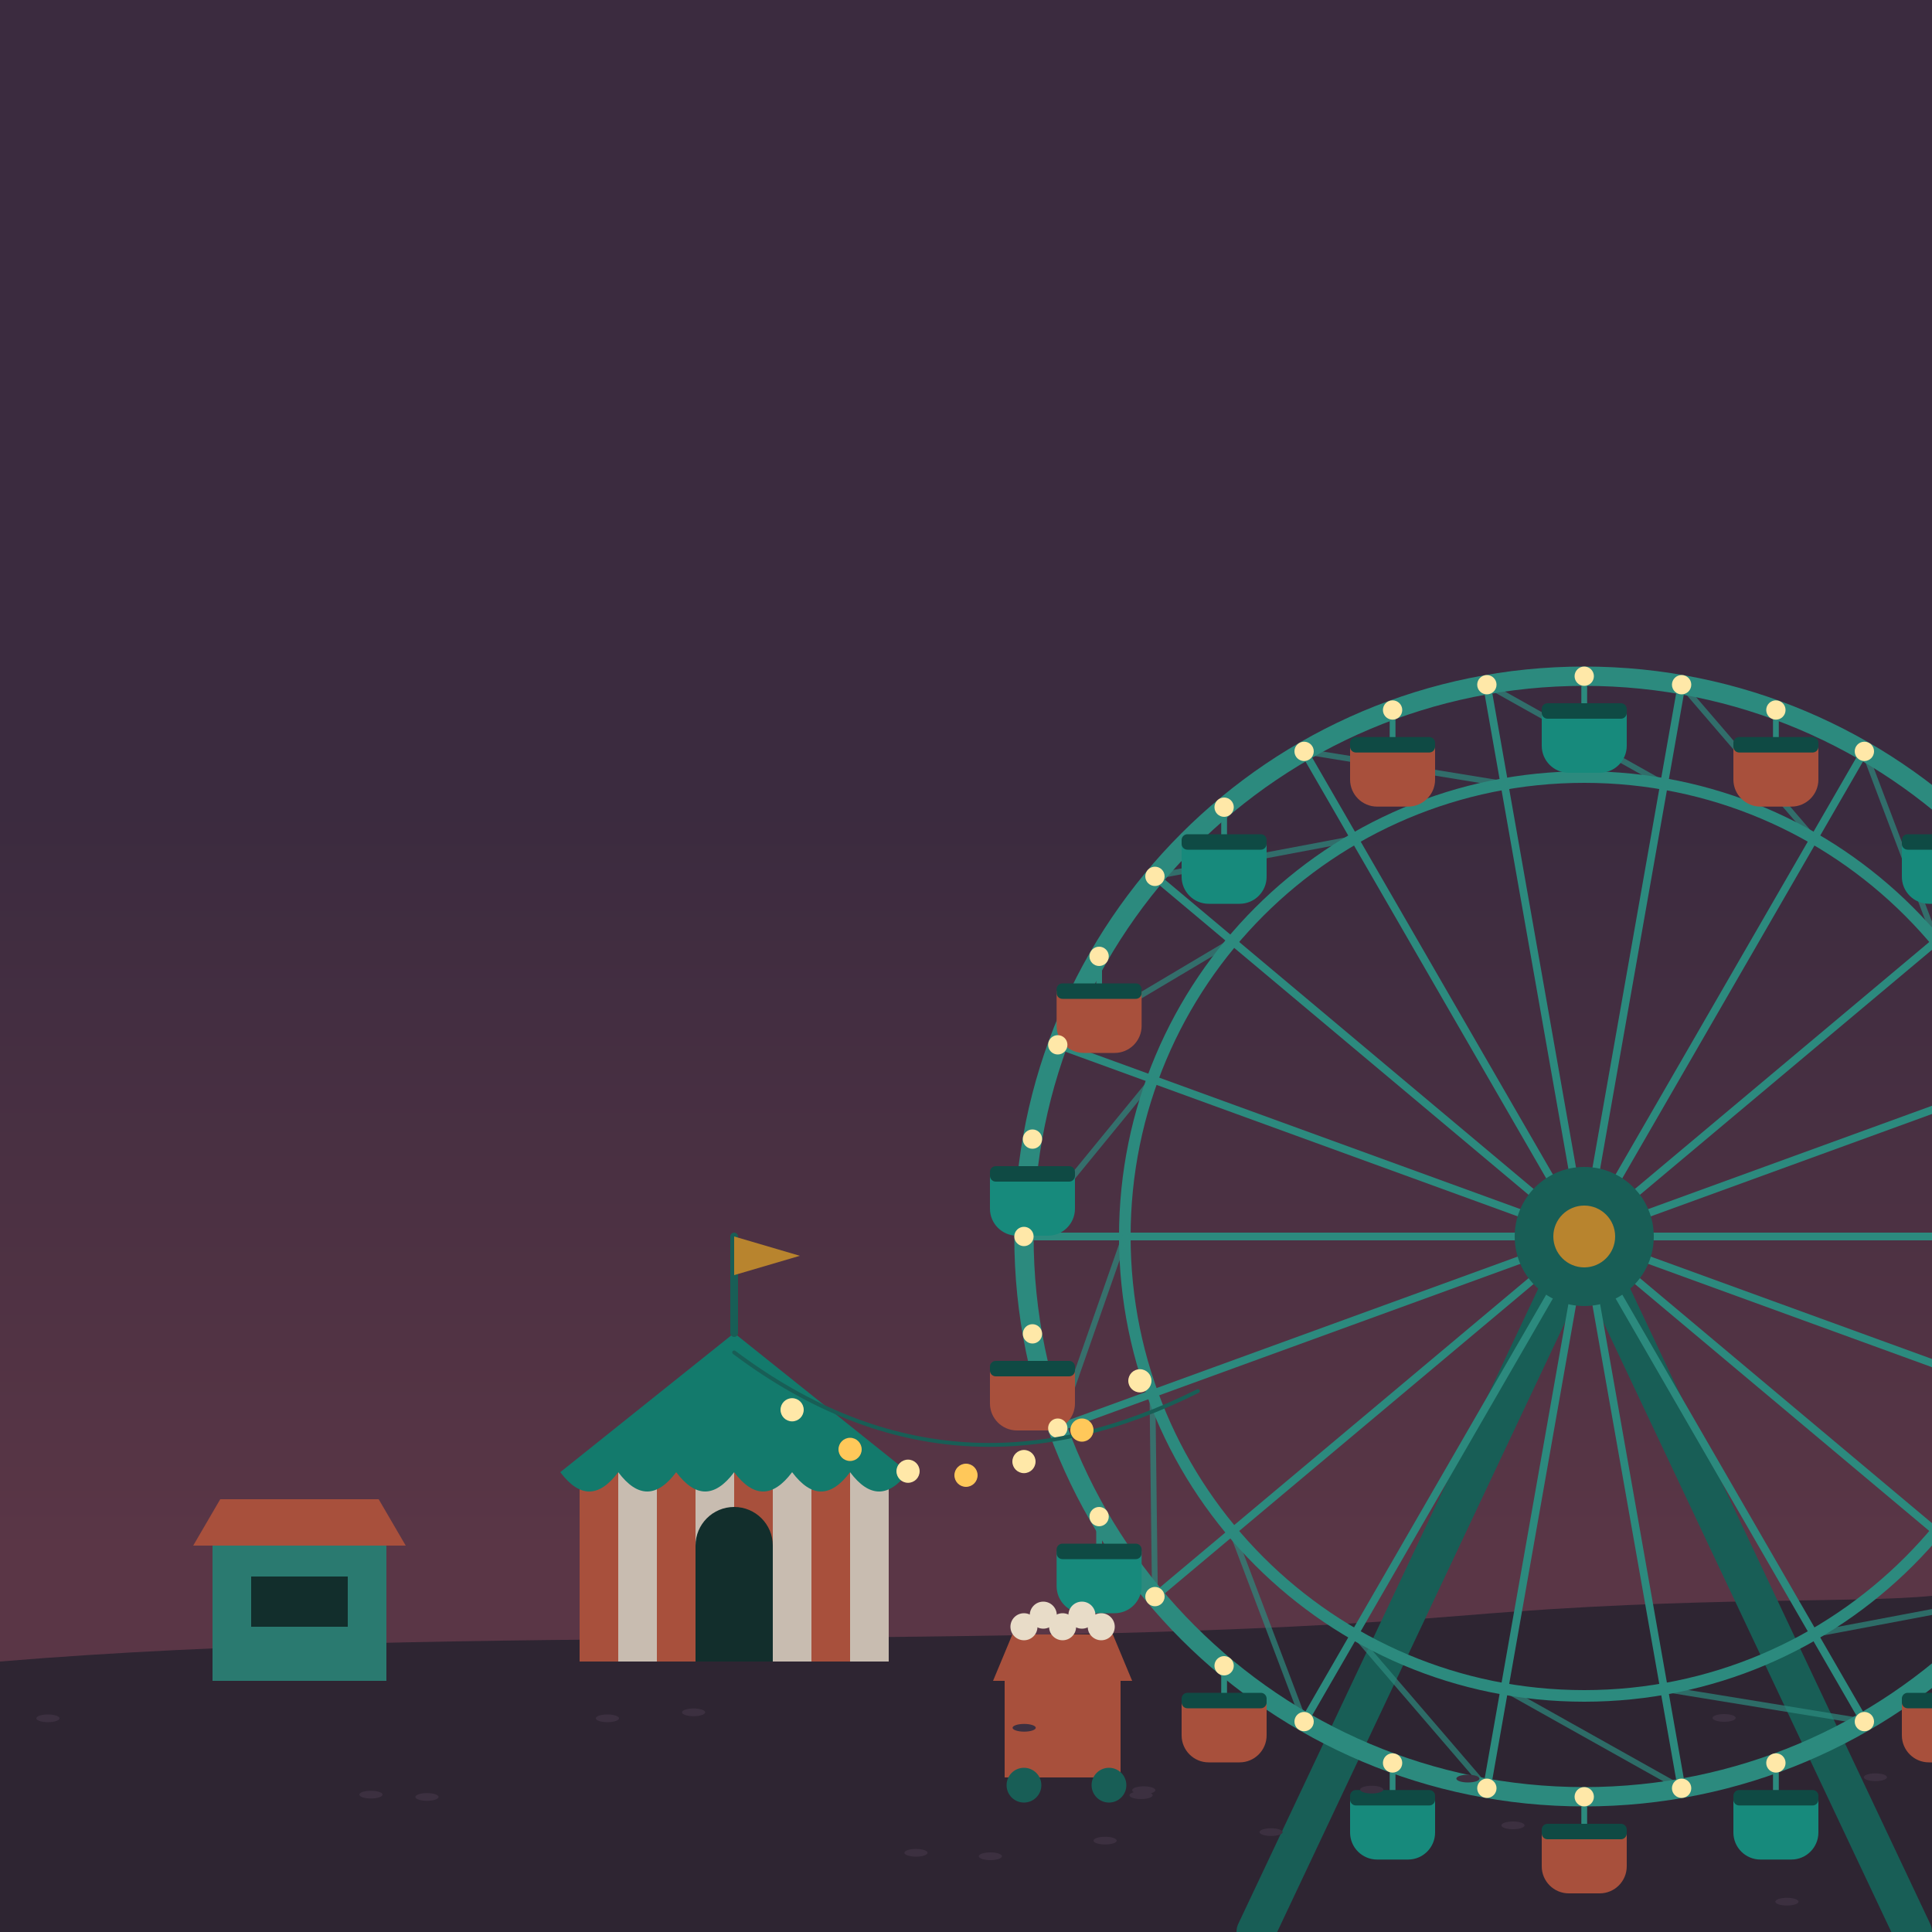
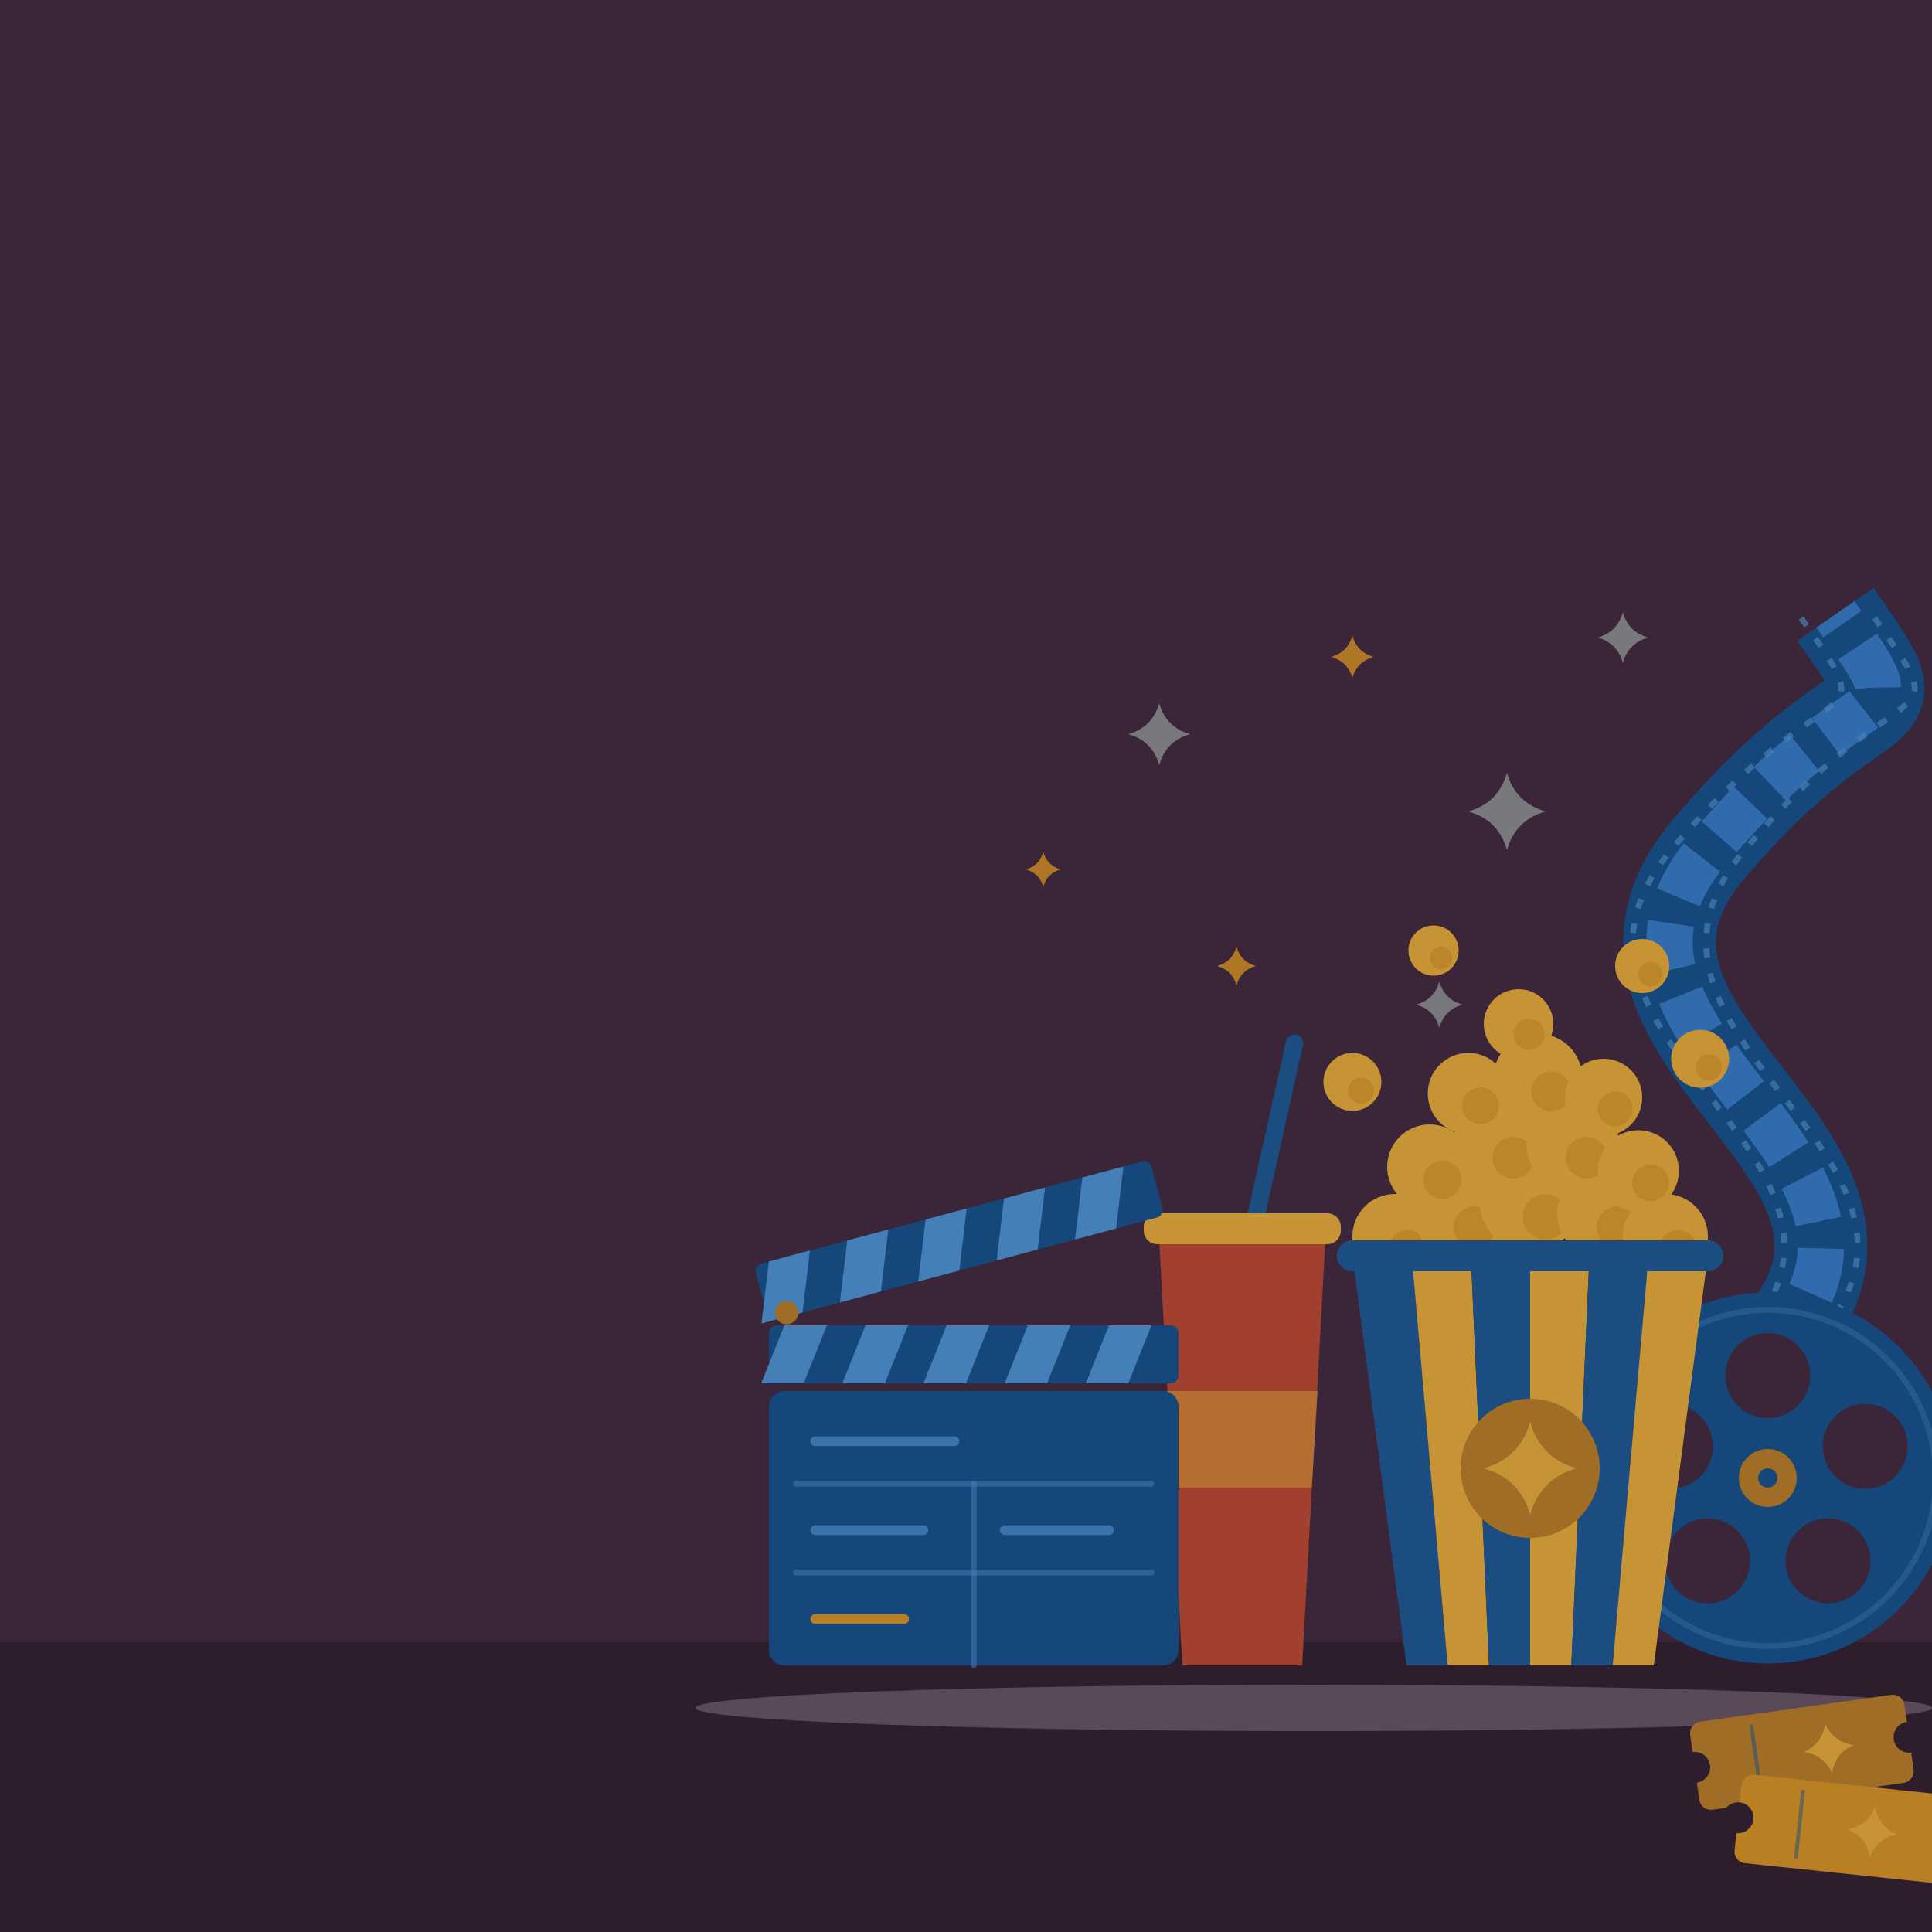
<svg xmlns="http://www.w3.org/2000/svg" viewBox="0 0 1000 1000" width="1000" height="1000">
-   <defs>
-     <linearGradient id="sky" x1="0" y1="0" x2="0" y2="1">
-       <stop offset="0.42" stop-color="#3b2b3f" />
-       <stop offset="0.8" stop-color="#5a3646" />
-     </linearGradient>
-   </defs>
-   <rect x="0" y="0" width="1000" height="1000" fill="url(#sky)" />
-   <path d="M0 860C240 840 520 856 760 836C880 826 960 830 1000 826L1000 1000L0 1000Z" fill="#2e2532" />
-   <path d="M820 640L650 1000M820 640L990 1000" fill="none" stroke="#185e56" stroke-width="20" stroke-linecap="round" stroke-linejoin="round" />
-   <circle cx="820" cy="640" r="290" fill="none" stroke="#2c8a7e" stroke-width="10" stroke-linecap="round" stroke-linejoin="round" />
-   <circle cx="820" cy="640" r="237.8" fill="none" stroke="#2c8a7e" stroke-width="6" stroke-linecap="round" stroke-linejoin="round" />
-   <path d="M820 640L1110 640M820 640L1092.5 739.2M820 640L1042.2 826.4M820 640L965 891.1M820 640L870.4 925.6M820 640L769.6 925.6M820 640L675 891.1M820 640L597.8 826.4M820 640L547.5 739.2M820 640L530 640M820 640L547.5 540.8M820 640L597.8 453.6M820 640L675 388.9M820 640L769.6 354.4M820 640L870.4 354.4M820 640L965 388.9M820 640L1042.2 453.6M820 640L1092.5 540.8" fill="none" stroke="#2c8a7e" stroke-width="4" stroke-linecap="round" stroke-linejoin="round" />
-   <path d="M1110 640L1043.5 721.3M1092.5 739.2L1002.2 792.9M1042.2 826.4L938.9 845.9M965 891.1L861.3 874.2M870.4 925.6L778.7 874.2M769.6 925.6L701.1 845.9M675 891.1L637.8 792.9M597.8 826.4L596.5 721.3M547.5 739.2L582.2 640M530 640L596.5 558.7M547.5 540.8L637.8 487.1M597.8 453.6L701.1 434.1M675 388.9L778.7 405.8M769.6 354.4L861.3 405.8M870.4 354.4L938.9 434.1M965 388.9L1002.2 487.1M1042.2 453.6L1043.5 558.7M1092.5 540.8L1057.8 640" fill="none" stroke="#2c8a7e" stroke-width="3" stroke-linecap="round" stroke-linejoin="round" opacity="0.7" />
-   <circle cx="820" cy="640" r="36" fill="#185e56" />
-   <circle cx="820" cy="640" r="16" fill="#b8842e" />
-   <path d="M1105.6 690.4L1105.6 708.4" fill="none" stroke="#2c8a7e" stroke-width="3" stroke-linecap="round" stroke-linejoin="round" />
-   <path d="M1083.6 708.4h44v18a14 14 0 0 1 -14 14h-16a14 14 0 0 1 -14 -14Z" fill="#a8503c" />
-   <rect x="1083.6" y="704.4" width="44" height="8" rx="3" fill="#0f4a44" />
-   <path d="M1071.1 785L1071.1 803" fill="none" stroke="#2c8a7e" stroke-width="3" stroke-linecap="round" stroke-linejoin="round" />
-   <path d="M1049.1 803h44v18a14 14 0 0 1 -14 14h-16a14 14 0 0 1 -14 -14Z" fill="#178a7c" />
-   <rect x="1049.1" y="799" width="44" height="8" rx="3" fill="#0f4a44" />
-   <path d="M1006.4 862.2L1006.4 880.2" fill="none" stroke="#2c8a7e" stroke-width="3" stroke-linecap="round" stroke-linejoin="round" />
-   <path d="M984.4 880.2h44v18a14 14 0 0 1 -14 14h-16a14 14 0 0 1 -14 -14Z" fill="#a8503c" />
-   <rect x="984.4" y="876.2" width="44" height="8" rx="3" fill="#0f4a44" />
-   <path d="M919.2 912.5L919.2 930.5" fill="none" stroke="#2c8a7e" stroke-width="3" stroke-linecap="round" stroke-linejoin="round" />
-   <path d="M897.2 930.5h44v18a14 14 0 0 1 -14 14h-16a14 14 0 0 1 -14 -14Z" fill="#178a7c" />
-   <rect x="897.2" y="926.5" width="44" height="8" rx="3" fill="#0f4a44" />
-   <path d="M820 930L820 948" fill="none" stroke="#2c8a7e" stroke-width="3" stroke-linecap="round" stroke-linejoin="round" />
-   <path d="M798 948h44v18a14 14 0 0 1 -14 14h-16a14 14 0 0 1 -14 -14Z" fill="#a8503c" />
-   <rect x="798" y="944" width="44" height="8" rx="3" fill="#0f4a44" />
-   <path d="M720.8 912.5L720.8 930.5" fill="none" stroke="#2c8a7e" stroke-width="3" stroke-linecap="round" stroke-linejoin="round" />
-   <path d="M698.8 930.5h44v18a14 14 0 0 1 -14 14h-16a14 14 0 0 1 -14 -14Z" fill="#178a7c" />
-   <rect x="698.8" y="926.5" width="44" height="8" rx="3" fill="#0f4a44" />
-   <path d="M633.6 862.2L633.6 880.2" fill="none" stroke="#2c8a7e" stroke-width="3" stroke-linecap="round" stroke-linejoin="round" />
-   <path d="M611.6 880.2h44v18a14 14 0 0 1 -14 14h-16a14 14 0 0 1 -14 -14Z" fill="#a8503c" />
-   <rect x="611.6" y="876.2" width="44" height="8" rx="3" fill="#0f4a44" />
-   <path d="M568.9 785L568.9 803" fill="none" stroke="#2c8a7e" stroke-width="3" stroke-linecap="round" stroke-linejoin="round" />
-   <path d="M546.9 803h44v18a14 14 0 0 1 -14 14h-16a14 14 0 0 1 -14 -14Z" fill="#178a7c" />
-   <rect x="546.9" y="799" width="44" height="8" rx="3" fill="#0f4a44" />
-   <path d="M534.4 690.4L534.4 708.4" fill="none" stroke="#2c8a7e" stroke-width="3" stroke-linecap="round" stroke-linejoin="round" />
-   <path d="M512.4 708.4h44v18a14 14 0 0 1 -14 14h-16a14 14 0 0 1 -14 -14Z" fill="#a8503c" />
-   <rect x="512.4" y="704.4" width="44" height="8" rx="3" fill="#0f4a44" />
-   <path d="M534.4 589.6L534.4 607.6" fill="none" stroke="#2c8a7e" stroke-width="3" stroke-linecap="round" stroke-linejoin="round" />
-   <path d="M512.4 607.6h44v18a14 14 0 0 1 -14 14h-16a14 14 0 0 1 -14 -14Z" fill="#178a7c" />
-   <rect x="512.4" y="603.6" width="44" height="8" rx="3" fill="#0f4a44" />
-   <path d="M568.9 495L568.9 513" fill="none" stroke="#2c8a7e" stroke-width="3" stroke-linecap="round" stroke-linejoin="round" />
-   <path d="M546.9 513h44v18a14 14 0 0 1 -14 14h-16a14 14 0 0 1 -14 -14Z" fill="#a8503c" />
-   <rect x="546.9" y="509" width="44" height="8" rx="3" fill="#0f4a44" />
-   <path d="M633.6 417.8L633.6 435.8" fill="none" stroke="#2c8a7e" stroke-width="3" stroke-linecap="round" stroke-linejoin="round" />
-   <path d="M611.6 435.8h44v18a14 14 0 0 1 -14 14h-16a14 14 0 0 1 -14 -14Z" fill="#178a7c" />
-   <rect x="611.6" y="431.8" width="44" height="8" rx="3" fill="#0f4a44" />
-   <path d="M720.8 367.5L720.8 385.5" fill="none" stroke="#2c8a7e" stroke-width="3" stroke-linecap="round" stroke-linejoin="round" />
-   <path d="M698.8 385.5h44v18a14 14 0 0 1 -14 14h-16a14 14 0 0 1 -14 -14Z" fill="#a8503c" />
-   <rect x="698.8" y="381.5" width="44" height="8" rx="3" fill="#0f4a44" />
-   <path d="M820 350L820 368" fill="none" stroke="#2c8a7e" stroke-width="3" stroke-linecap="round" stroke-linejoin="round" />
-   <path d="M798 368h44v18a14 14 0 0 1 -14 14h-16a14 14 0 0 1 -14 -14Z" fill="#178a7c" />
-   <rect x="798" y="364" width="44" height="8" rx="3" fill="#0f4a44" />
-   <path d="M919.2 367.5L919.2 385.5" fill="none" stroke="#2c8a7e" stroke-width="3" stroke-linecap="round" stroke-linejoin="round" />
-   <path d="M897.2 385.5h44v18a14 14 0 0 1 -14 14h-16a14 14 0 0 1 -14 -14Z" fill="#a8503c" />
-   <rect x="897.2" y="381.5" width="44" height="8" rx="3" fill="#0f4a44" />
-   <path d="M1006.4 417.8L1006.4 435.8" fill="none" stroke="#2c8a7e" stroke-width="3" stroke-linecap="round" stroke-linejoin="round" />
-   <path d="M984.4 435.8h44v18a14 14 0 0 1 -14 14h-16a14 14 0 0 1 -14 -14Z" fill="#178a7c" />
-   <rect x="984.4" y="431.8" width="44" height="8" rx="3" fill="#0f4a44" />
-   <path d="M1071.1 495L1071.1 513" fill="none" stroke="#2c8a7e" stroke-width="3" stroke-linecap="round" stroke-linejoin="round" />
-   <path d="M1049.1 513h44v18a14 14 0 0 1 -14 14h-16a14 14 0 0 1 -14 -14Z" fill="#a8503c" />
-   <rect x="1049.1" y="509" width="44" height="8" rx="3" fill="#0f4a44" />
-   <path d="M1105.6 589.6L1105.6 607.6" fill="none" stroke="#2c8a7e" stroke-width="3" stroke-linecap="round" stroke-linejoin="round" />
-   <path d="M1083.6 607.6h44v18a14 14 0 0 1 -14 14h-16a14 14 0 0 1 -14 -14Z" fill="#178a7c" />
-   <rect x="1083.6" y="603.6" width="44" height="8" rx="3" fill="#0f4a44" />
-   <circle cx="1110" cy="640" r="5" fill="#ffe8a8" />
-   <circle cx="1105.6" cy="690.4" r="5" fill="#ffe8a8" />
-   <circle cx="1092.5" cy="739.2" r="5" fill="#ffe8a8" />
-   <circle cx="1071.1" cy="785" r="5" fill="#ffe8a8" />
-   <circle cx="1042.2" cy="826.4" r="5" fill="#ffe8a8" />
-   <circle cx="1006.4" cy="862.2" r="5" fill="#ffe8a8" />
-   <circle cx="965" cy="891.1" r="5" fill="#ffe8a8" />
-   <circle cx="919.2" cy="912.5" r="5" fill="#ffe8a8" />
-   <circle cx="870.4" cy="925.6" r="5" fill="#ffe8a8" />
-   <circle cx="820" cy="930" r="5" fill="#ffe8a8" />
-   <circle cx="769.6" cy="925.6" r="5" fill="#ffe8a8" />
-   <circle cx="720.8" cy="912.5" r="5" fill="#ffe8a8" />
-   <circle cx="675" cy="891.1" r="5" fill="#ffe8a8" />
-   <circle cx="633.6" cy="862.2" r="5" fill="#ffe8a8" />
-   <circle cx="597.8" cy="826.4" r="5" fill="#ffe8a8" />
-   <circle cx="568.9" cy="785" r="5" fill="#ffe8a8" />
-   <circle cx="547.5" cy="739.2" r="5" fill="#ffe8a8" />
-   <circle cx="534.4" cy="690.4" r="5" fill="#ffe8a8" />
-   <circle cx="530" cy="640" r="5" fill="#ffe8a8" />
-   <circle cx="534.4" cy="589.6" r="5" fill="#ffe8a8" />
-   <circle cx="547.5" cy="540.8" r="5" fill="#ffe8a8" />
-   <circle cx="568.9" cy="495" r="5" fill="#ffe8a8" />
-   <circle cx="597.8" cy="453.6" r="5" fill="#ffe8a8" />
-   <circle cx="633.6" cy="417.8" r="5" fill="#ffe8a8" />
-   <circle cx="675" cy="388.9" r="5" fill="#ffe8a8" />
-   <circle cx="720.8" cy="367.5" r="5" fill="#ffe8a8" />
-   <circle cx="769.6" cy="354.4" r="5" fill="#ffe8a8" />
-   <circle cx="820" cy="350" r="5" fill="#ffe8a8" />
-   <circle cx="870.4" cy="354.4" r="5" fill="#ffe8a8" />
-   <circle cx="919.2" cy="367.5" r="5" fill="#ffe8a8" />
-   <circle cx="965" cy="388.9" r="5" fill="#ffe8a8" />
-   <circle cx="1006.4" cy="417.8" r="5" fill="#ffe8a8" />
-   <circle cx="1042.2" cy="453.6" r="5" fill="#ffe8a8" />
-   <circle cx="1071.1" cy="495" r="5" fill="#ffe8a8" />
-   <circle cx="1092.5" cy="540.8" r="5" fill="#ffe8a8" />
-   <circle cx="1105.6" cy="589.6" r="5" fill="#ffe8a8" />
-   <path d="M300 860L300 760L380 700L460 760L460 860Z" fill="#c8bcb0" />
-   <path d="M300 860L300 760L380 700L320 760L320 860Z" fill="#a8503c" />
-   <path d="M340 860L340 760L380 700L360 760L360 860Z" fill="#a8503c" />
-   <path d="M380 860L380 760L380 700L400 760L400 860Z" fill="#a8503c" />
-   <path d="M420 860L420 760L380 700L440 760L440 860Z" fill="#a8503c" />
-   <path d="M290 762L380 690L470 762Z" fill="#137a6c" />
-   <path d="M290 762q15 20 30 0" fill="#137a6c" />
-   <path d="M320 762q15 20 30 0" fill="#137a6c" />
-   <path d="M350 762q15 20 30 0" fill="#137a6c" />
-   <path d="M380 762q15 20 30 0" fill="#137a6c" />
-   <path d="M410 762q15 20 30 0" fill="#137a6c" />
-   <path d="M440 762q15 20 30 0" fill="#137a6c" />
-   <path d="M360 860L360 800A20 20 0 0 1 400 800L400 860Z" fill="#122e2c" />
-   <path d="M380 690L380 640" fill="none" stroke="#185e56" stroke-width="4" stroke-linecap="round" stroke-linejoin="round" />
-   <path d="M380 640l34 10l-34 10Z" fill="#b8842e" />
-   <path d="M380 700C460 760 540 760 620 720" fill="none" stroke="#185e56" stroke-width="2" stroke-linecap="round" stroke-linejoin="round" />
-   <circle cx="410" cy="729.7" r="6" fill="#ffe8a8" />
-   <circle cx="440" cy="750.2" r="6" fill="#ffc85a" />
-   <circle cx="470" cy="761.5" r="6" fill="#ffe8a8" />
-   <circle cx="500" cy="763.6" r="6" fill="#ffc85a" />
-   <circle cx="530" cy="756.5" r="6" fill="#ffe8a8" />
-   <circle cx="560" cy="740.2" r="6" fill="#ffc85a" />
-   <circle cx="590" cy="714.7" r="6" fill="#ffe8a8" />
-   <rect x="110" y="800" width="90" height="70" fill="#2a7a70" />
-   <path d="M100 800L210 800L196 776L114 776Z" fill="#a8503c" />
-   <rect x="130" y="816" width="50" height="26" fill="#122e2c" />
-   <rect x="520" y="870" width="60" height="50" fill="#a8503c" />
-   <path d="M514 870L586 870L576 846L524 846Z" fill="#a8503c" />
-   <circle cx="530" cy="842" r="7" fill="#e8dcc8" />
-   <circle cx="540" cy="836" r="7" fill="#e8dcc8" />
-   <circle cx="550" cy="842" r="7" fill="#e8dcc8" />
-   <circle cx="560" cy="836" r="7" fill="#e8dcc8" />
-   <circle cx="570" cy="842" r="7" fill="#e8dcc8" />
-   <circle cx="530" cy="924" r="9" fill="#185e56" />
-   <circle cx="574" cy="924" r="9" fill="#185e56" />
-   <ellipse cx="924.9" cy="984.3" rx="6" ry="2" fill="#3c3040" />
-   <ellipse cx="892.4" cy="889.2" rx="6" ry="2" fill="#3c3040" />
-   <ellipse cx="592" cy="926.6" rx="6" ry="2" fill="#3c3040" />
-   <ellipse cx="530.1" cy="894.3" rx="6" ry="2" fill="#3c3040" />
-   <ellipse cx="192" cy="928.9" rx="6" ry="2" fill="#3c3040" />
-   <ellipse cx="221" cy="930.1" rx="6" ry="2" fill="#3c3040" />
-   <ellipse cx="24.8" cy="889.4" rx="6" ry="2" fill="#3c3040" />
-   <ellipse cx="710" cy="926.3" rx="6" ry="2" fill="#3c3040" />
-   <ellipse cx="512.6" cy="960.8" rx="6" ry="2" fill="#3c3040" />
-   <ellipse cx="359" cy="886.3" rx="6" ry="2" fill="#3c3040" />
-   <ellipse cx="783.1" cy="944.8" rx="6" ry="2" fill="#3c3040" />
-   <ellipse cx="657.9" cy="948.3" rx="6" ry="2" fill="#3c3040" />
-   <ellipse cx="970.7" cy="919.9" rx="6" ry="2" fill="#3c3040" />
-   <ellipse cx="759.8" cy="920.6" rx="6" ry="2" fill="#3c3040" />
-   <ellipse cx="572" cy="952.7" rx="6" ry="2" fill="#3c3040" />
-   <ellipse cx="314.4" cy="889.4" rx="6" ry="2" fill="#3c3040" />
-   <ellipse cx="474.1" cy="959" rx="6" ry="2" fill="#3c3040" />
-   <ellipse cx="590.6" cy="929.2" rx="6" ry="2" fill="#3c3040" />
+   <rect x="0" y="0" width="1000" height="1000" fill="#3a2638" />
+   <rect x="0" y="850" width="1000" height="150" fill="#2e1e2d" />
+   <path d="M600 364Q603.5 376.5 616 380Q603.5 383.5 600 396Q596.5 383.5 584 380Q596.5 376.5 600 364Z" fill="#808184" opacity="0.9" />
+   <path d="M700 329Q702.4 337.6 711 340Q702.4 342.4 700 351Q697.6 342.4 689 340Q697.6 337.6 700 329Z" fill="#b97f23" opacity="0.9" />
+   <path d="M780 400Q784.4 415.6 800 420Q784.4 424.4 780 440Q775.6 424.4 760 420Q775.6 415.6 780 400Z" fill="#808184" opacity="0.9" />
+   <path d="M640 490Q642.2 497.8 650 500Q642.2 502.2 640 510Q637.8 502.2 630 500Q637.8 497.8 640 490Z" fill="#b97f23" opacity="0.9" />
+   <path d="M840 317Q842.9 327.1 853 330Q842.9 332.9 840 343Q837.1 332.9 827 330Q837.1 327.1 840 317Z" fill="#808184" opacity="0.9" />
+   <path d="M540 441Q542 448 549 450Q542 452 540 459Q538 452 531 450Q538 448 540 441Z" fill="#b97f23" opacity="0.9" />
+   <path d="M745 508Q747.6 517.4 757 520Q747.6 522.6 745 532Q742.4 522.6 733 520Q742.4 517.4 745 508Z" fill="#808184" opacity="0.9" />
+   <ellipse cx="680" cy="884" rx="320" ry="12" fill="#5a4958" />
+   <path d="M915 700C1016 600 800 540 884 440S996 384 950 318" fill="none" stroke="#15477a" stroke-width="48" stroke-linecap="butt" stroke-linejoin="round" />
+   <path d="M915 700C1016 600 800 540 884 440S996 384 950 318" fill="none" stroke="#306cad" stroke-width="24" stroke-linecap="butt" stroke-linejoin="round" stroke-dasharray="24 14" />
+   <path d="M915 700C1016 600 800 540 884 440S996 384 950 318" fill="none" stroke="#457fb7" stroke-width="3" stroke-linecap="butt" stroke-linejoin="round" stroke-dasharray="5 8" opacity="0.7" transform="translate(-19 0)" />
+   <path d="M915 700C1016 600 800 540 884 440S996 384 950 318" fill="none" stroke="#457fb7" stroke-width="3" stroke-linecap="butt" stroke-linejoin="round" stroke-dasharray="5 8" opacity="0.7" transform="translate(19 0)" />
+   <circle cx="915" cy="765" r="96" fill="#15477a" />
+   <circle cx="915" cy="765" r="87" fill="none" stroke="#27588b" stroke-width="3" stroke-linecap="round" stroke-linejoin="round" />
+   <circle cx="915" cy="712" r="22" fill="#3a2638" />
+   <circle cx="965.4" cy="748.6" r="22" fill="#3a2638" />
+   <circle cx="946.2" cy="807.9" r="22" fill="#3a2638" />
+   <circle cx="883.8" cy="807.9" r="22" fill="#3a2638" />
+   <circle cx="864.6" cy="748.6" r="22" fill="#3a2638" />
+   <circle cx="915" cy="765" r="15" fill="#9f6d25" />
+   <circle cx="915" cy="765" r="5" fill="#15477a" />
+   <path d="M650 630L670 540" fill="none" stroke="#1c4d80" stroke-width="9" stroke-linecap="round" stroke-linejoin="round" />
+   <path d="M600 642L686 642L674 862L612 862Z" fill="#a1402f" />
+   <path d="M604 720L682 720L679 770L607 770Z" fill="#c79435" opacity="0.55" />
+   <rect x="592" y="628" width="102" height="16" rx="7" fill="#c79435" />
+   <circle cx="722" cy="640" r="22" fill="#c79435" />
+   <circle cx="728.6" cy="646.6" r="9.9" fill="#b97f23" opacity="0.7" />
+   <circle cx="756" cy="628" r="24" fill="#c79435" />
+   <circle cx="763.2" cy="635.2" r="10.8" fill="#b97f23" opacity="0.7" />
+   <circle cx="792" cy="622" r="26" fill="#c79435" />
+   <circle cx="799.8" cy="629.8" r="11.7" fill="#b97f23" opacity="0.7" />
+   <circle cx="830" cy="628" r="24" fill="#c79435" />
+   <circle cx="837.2" cy="635.2" r="10.8" fill="#b97f23" opacity="0.7" />
+   <circle cx="862" cy="640" r="22" fill="#c79435" />
+   <circle cx="868.6" cy="646.6" r="9.9" fill="#b97f23" opacity="0.7" />
+   <circle cx="740" cy="604" r="22" fill="#c79435" />
+   <circle cx="746.6" cy="610.6" r="9.9" fill="#b97f23" opacity="0.7" />
+   <circle cx="776" cy="592" r="24" fill="#c79435" />
+   <circle cx="783.2" cy="599.2" r="10.8" fill="#b97f23" opacity="0.7" />
+   <circle cx="814" cy="592" r="24" fill="#c79435" />
+   <circle cx="821.2" cy="599.2" r="10.8" fill="#b97f23" opacity="0.7" />
+   <circle cx="848" cy="606" r="21" fill="#c79435" />
+   <circle cx="854.3" cy="612.3" r="9.5" fill="#b97f23" opacity="0.7" />
+   <circle cx="760" cy="566" r="21" fill="#c79435" />
+   <circle cx="766.3" cy="572.3" r="9.5" fill="#b97f23" opacity="0.7" />
+   <circle cx="796" cy="558" r="23" fill="#c79435" />
+   <circle cx="802.9" cy="564.9" r="10.3" fill="#b97f23" opacity="0.7" />
+   <circle cx="830" cy="568" r="20" fill="#c79435" />
+   <circle cx="836" cy="574" r="9" fill="#b97f23" opacity="0.7" />
+   <circle cx="786" cy="530" r="18" fill="#c79435" />
+   <circle cx="791.4" cy="535.4" r="8.1" fill="#b97f23" opacity="0.7" />
+   <circle cx="700" cy="560" r="15" fill="#c79435" />
+   <circle cx="704.5" cy="564.5" r="6.8" fill="#b97f23" opacity="0.7" />
+   <circle cx="880" cy="548" r="15" fill="#c79435" />
+   <circle cx="884.5" cy="552.5" r="6.8" fill="#b97f23" opacity="0.7" />
+   <circle cx="850" cy="500" r="14" fill="#c79435" />
+   <circle cx="854.2" cy="504.2" r="6.3" fill="#b97f23" opacity="0.7" />
+   <circle cx="742" cy="492" r="13" fill="#c79435" />
+   <circle cx="745.9" cy="495.9" r="5.9" fill="#b97f23" opacity="0.7" />
+   <path d="M700 650L730.7 650L749.3 862L728 862Z" fill="#1c4d80" />
+   <path d="M730.7 650L761.3 650L770.7 862L749.3 862Z" fill="#c79435" />
+   <path d="M761.3 650L792 650L792 862L770.7 862Z" fill="#1c4d80" />
+   <path d="M792 650L822.7 650L813.3 862L792 862Z" fill="#c79435" />
+   <path d="M822.7 650L853.3 650L834.7 862L813.3 862Z" fill="#1c4d80" />
+   <path d="M853.3 650L884 650L856 862L834.7 862Z" fill="#c79435" />
+   <rect x="692" y="642" width="200" height="16" rx="8" fill="#1c4d80" />
+   <circle cx="792" cy="760" r="36" fill="#9f6d25" />
+   <path d="M792 736Q797.3 754.7 816 760Q797.3 765.3 792 784Q786.7 765.3 768 760Q786.7 754.7 792 736Z" fill="#c79435" />
+   <g transform="translate(398 720)">
+     <rect x="0" y="0" width="212" height="142" rx="8" fill="#15477a" />
+     <path d="M14 48L198 48" fill="none" stroke="#457fb7" stroke-width="3" stroke-linecap="round" stroke-linejoin="round" opacity="0.5" />
+     <path d="M14 94L198 94" fill="none" stroke="#457fb7" stroke-width="3" stroke-linecap="round" stroke-linejoin="round" opacity="0.5" />
+     <path d="M106 48L106 142" fill="none" stroke="#457fb7" stroke-width="3" stroke-linecap="round" stroke-linejoin="round" opacity="0.5" />
+     <path d="M24 26L96 26" fill="none" stroke="#457fb7" stroke-width="5" stroke-linecap="round" stroke-linejoin="round" opacity="0.8" />
+     <path d="M24 72L80 72" fill="none" stroke="#457fb7" stroke-width="5" stroke-linecap="round" stroke-linejoin="round" opacity="0.8" />
+     <path d="M122 72L176 72" fill="none" stroke="#457fb7" stroke-width="5" stroke-linecap="round" stroke-linejoin="round" opacity="0.8" />
+     <path d="M24 118L70 118" fill="none" stroke="#b97f23" stroke-width="5" stroke-linecap="round" stroke-linejoin="round" />
+     <rect x="0" y="-34" width="212" height="30" rx="4" fill="#15477a" />
+     <path d="M8 -34L30 -34L18 -4L-4 -4Z" fill="#457fb7" />
+     <path d="M50 -34L72 -34L60 -4L38 -4Z" fill="#457fb7" />
+     <path d="M92 -34L114 -34L102 -4L80 -4Z" fill="#457fb7" />
+     <path d="M134 -34L156 -34L144 -4L122 -4Z" fill="#457fb7" />
+     <path d="M176 -34L198 -34L186 -4L164 -4Z" fill="#457fb7" />
+     <g transform="rotate(-15 0 -36)">
+       <rect x="0" y="-66" width="212" height="30" rx="4" fill="#15477a" />
+       <path d="M8 -66L30 -66L18 -36L-4 -36Z" fill="#457fb7" />
+       <path d="M50 -66L72 -66L60 -36L38 -36Z" fill="#457fb7" />
+       <path d="M92 -66L114 -66L102 -36L80 -36Z" fill="#457fb7" />
+       <path d="M134 -66L156 -66L144 -36L122 -36Z" fill="#457fb7" />
+       <path d="M176 -66L198 -66L186 -36L164 -36Z" fill="#457fb7" />
+       <circle cx="10" cy="-38" r="6" fill="#9f6d25" />
+     </g>
+   </g>
+   <g transform="translate(874 892) rotate(-8)">
+     <rect x="0" y="0" width="112" height="46" rx="6" fill="#9f6d25" />
+     <circle cx="0" cy="23" r="8" fill="#2e1e2d" />
+     <circle cx="112" cy="23" r="8" fill="#2e1e2d" />
+     <path d="M32 6L32 40" fill="none" stroke="#1c4d80" stroke-width="2" stroke-linecap="round" stroke-linejoin="round" opacity="0.5" />
+     <path d="M70 10Q72.9 20.1 83 23Q72.9 25.9 70 36Q67.1 25.9 57 23Q67.1 20.1 70 10Z" fill="#c79435" />
+   </g>
+   <g transform="translate(902 918) rotate(6)">
+     <rect x="0" y="0" width="112" height="46" rx="6" fill="#b97f23" />
+     <circle cx="0" cy="23" r="8" fill="#2e1e2d" />
+     <circle cx="112" cy="23" r="8" fill="#2e1e2d" />
+     <path d="M32 6L32 40" fill="none" stroke="#1c4d80" stroke-width="2" stroke-linecap="round" stroke-linejoin="round" opacity="0.5" />
+     <path d="M70 10Q72.9 20.1 83 23Q72.9 25.9 70 36Q67.1 25.9 57 23Q67.1 20.1 70 10Z" fill="#c79435" />
+   </g>
</svg>
